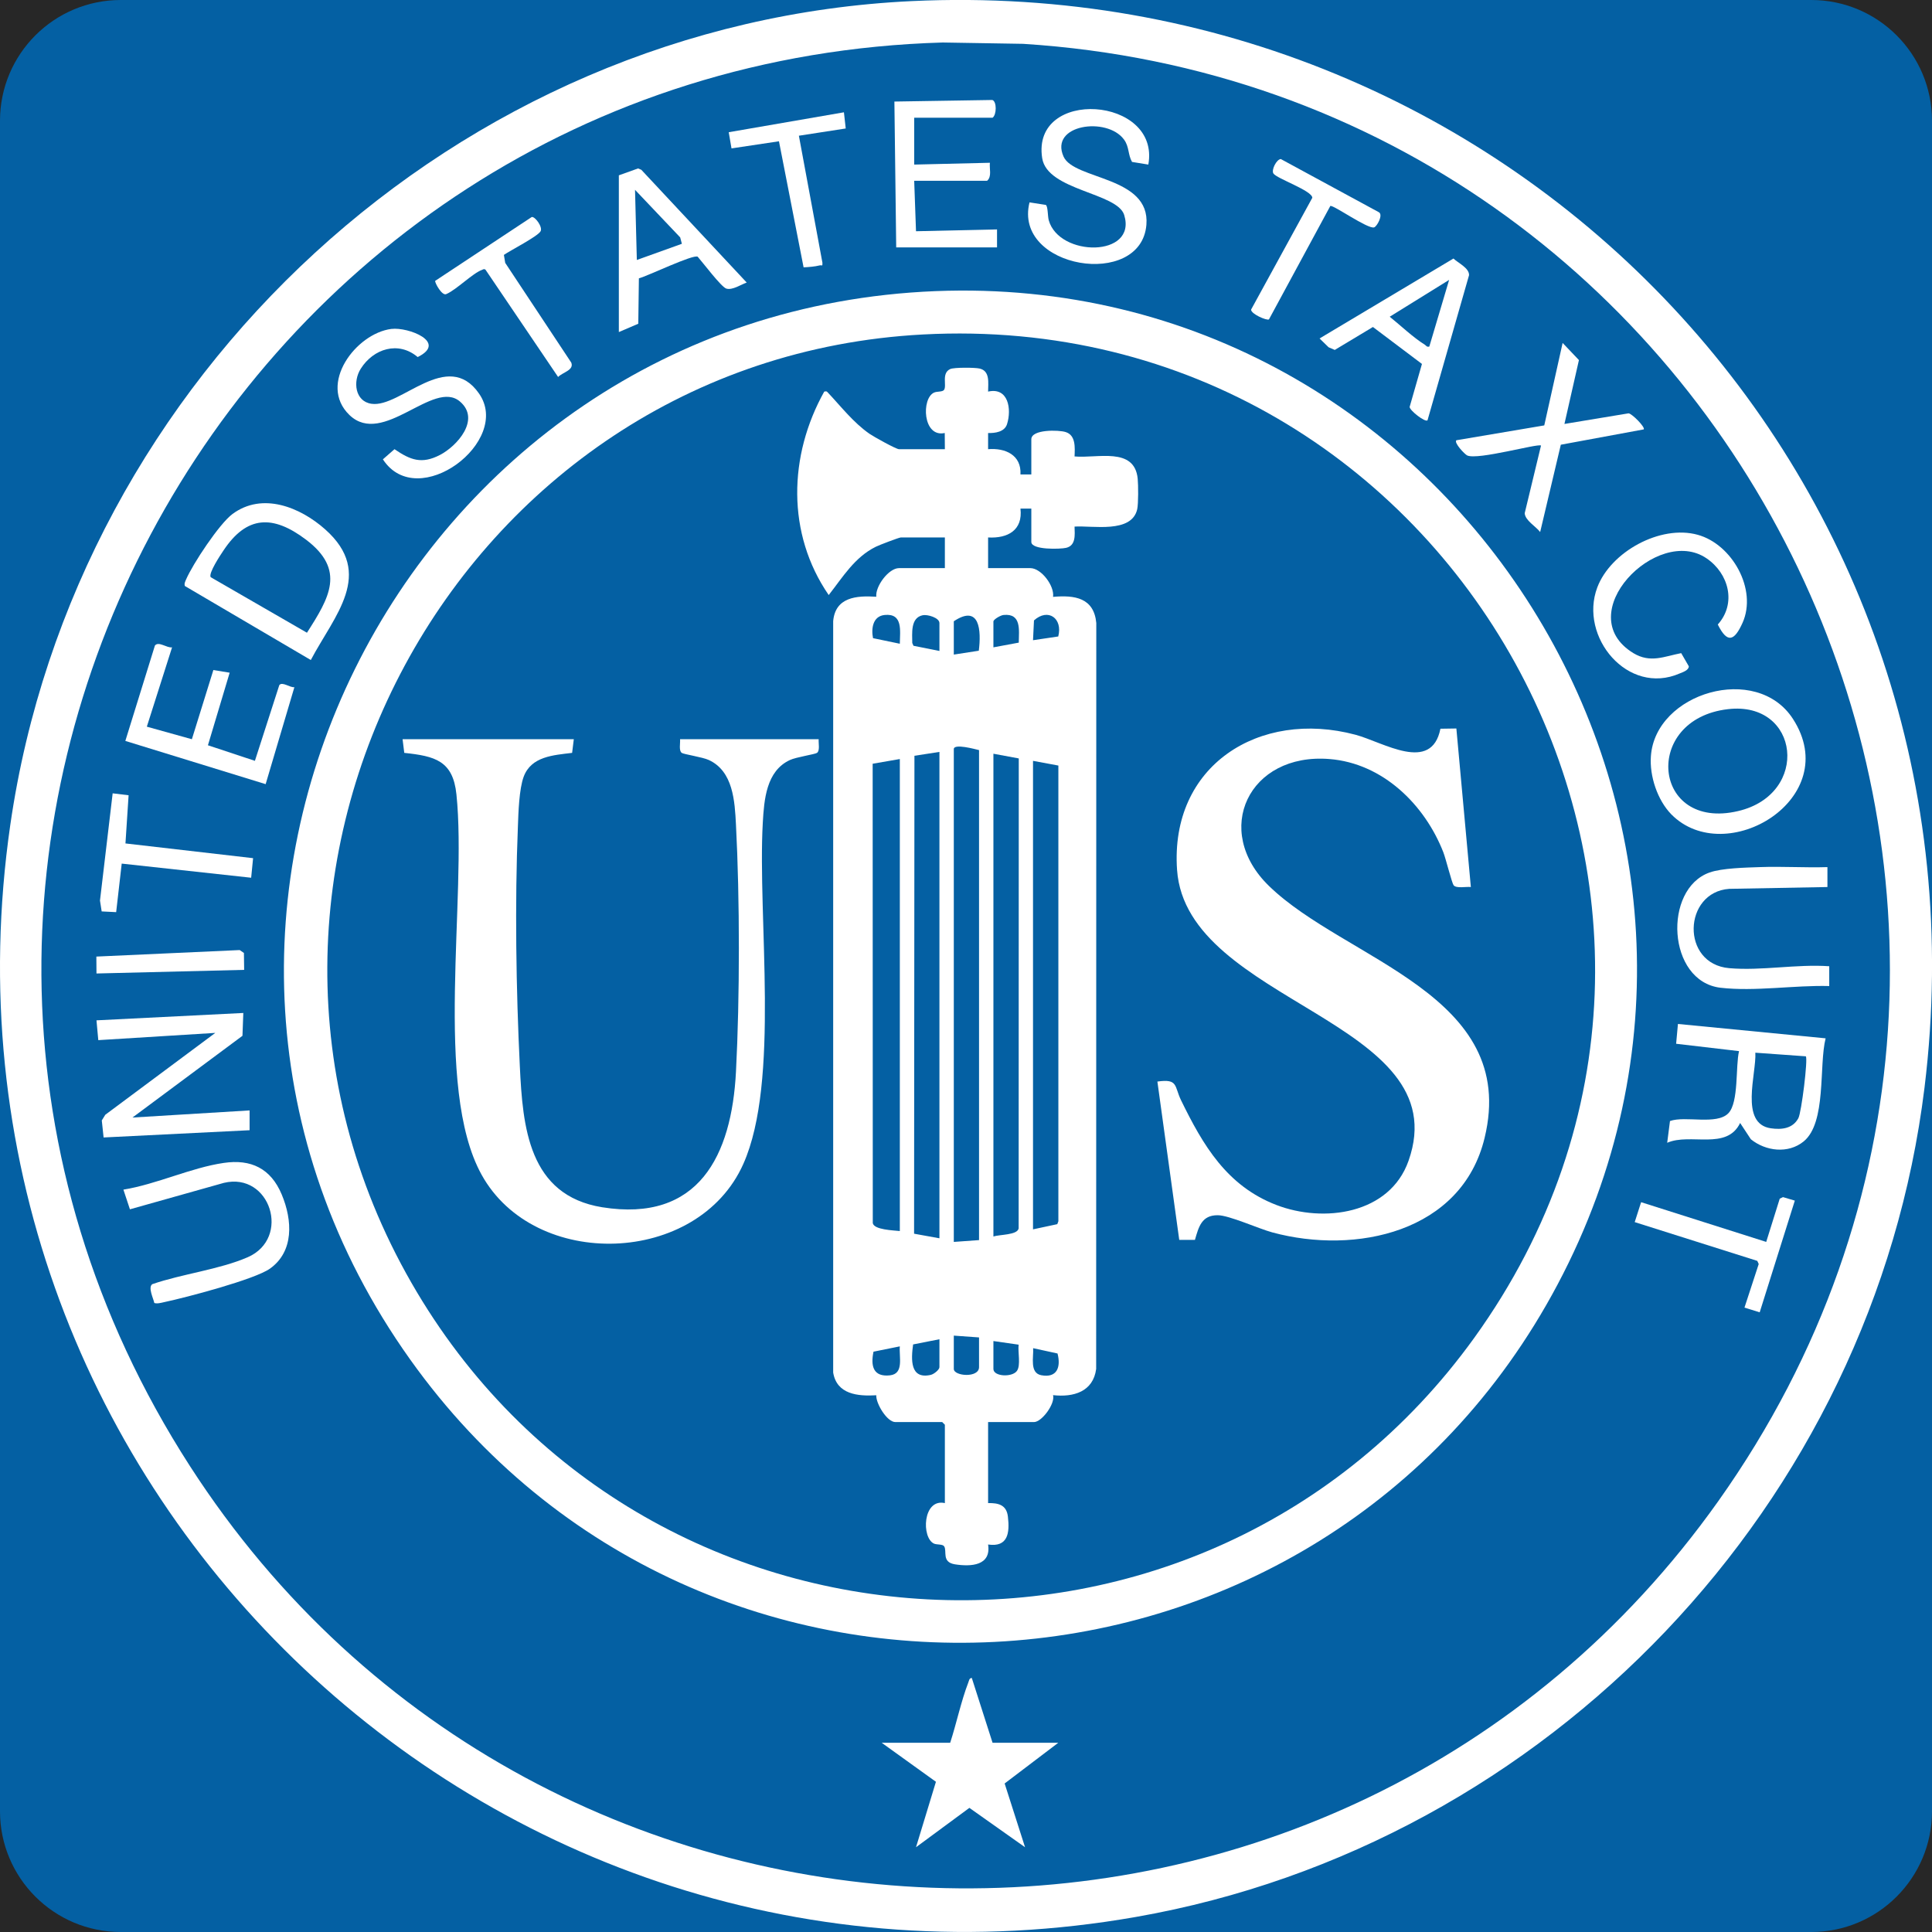
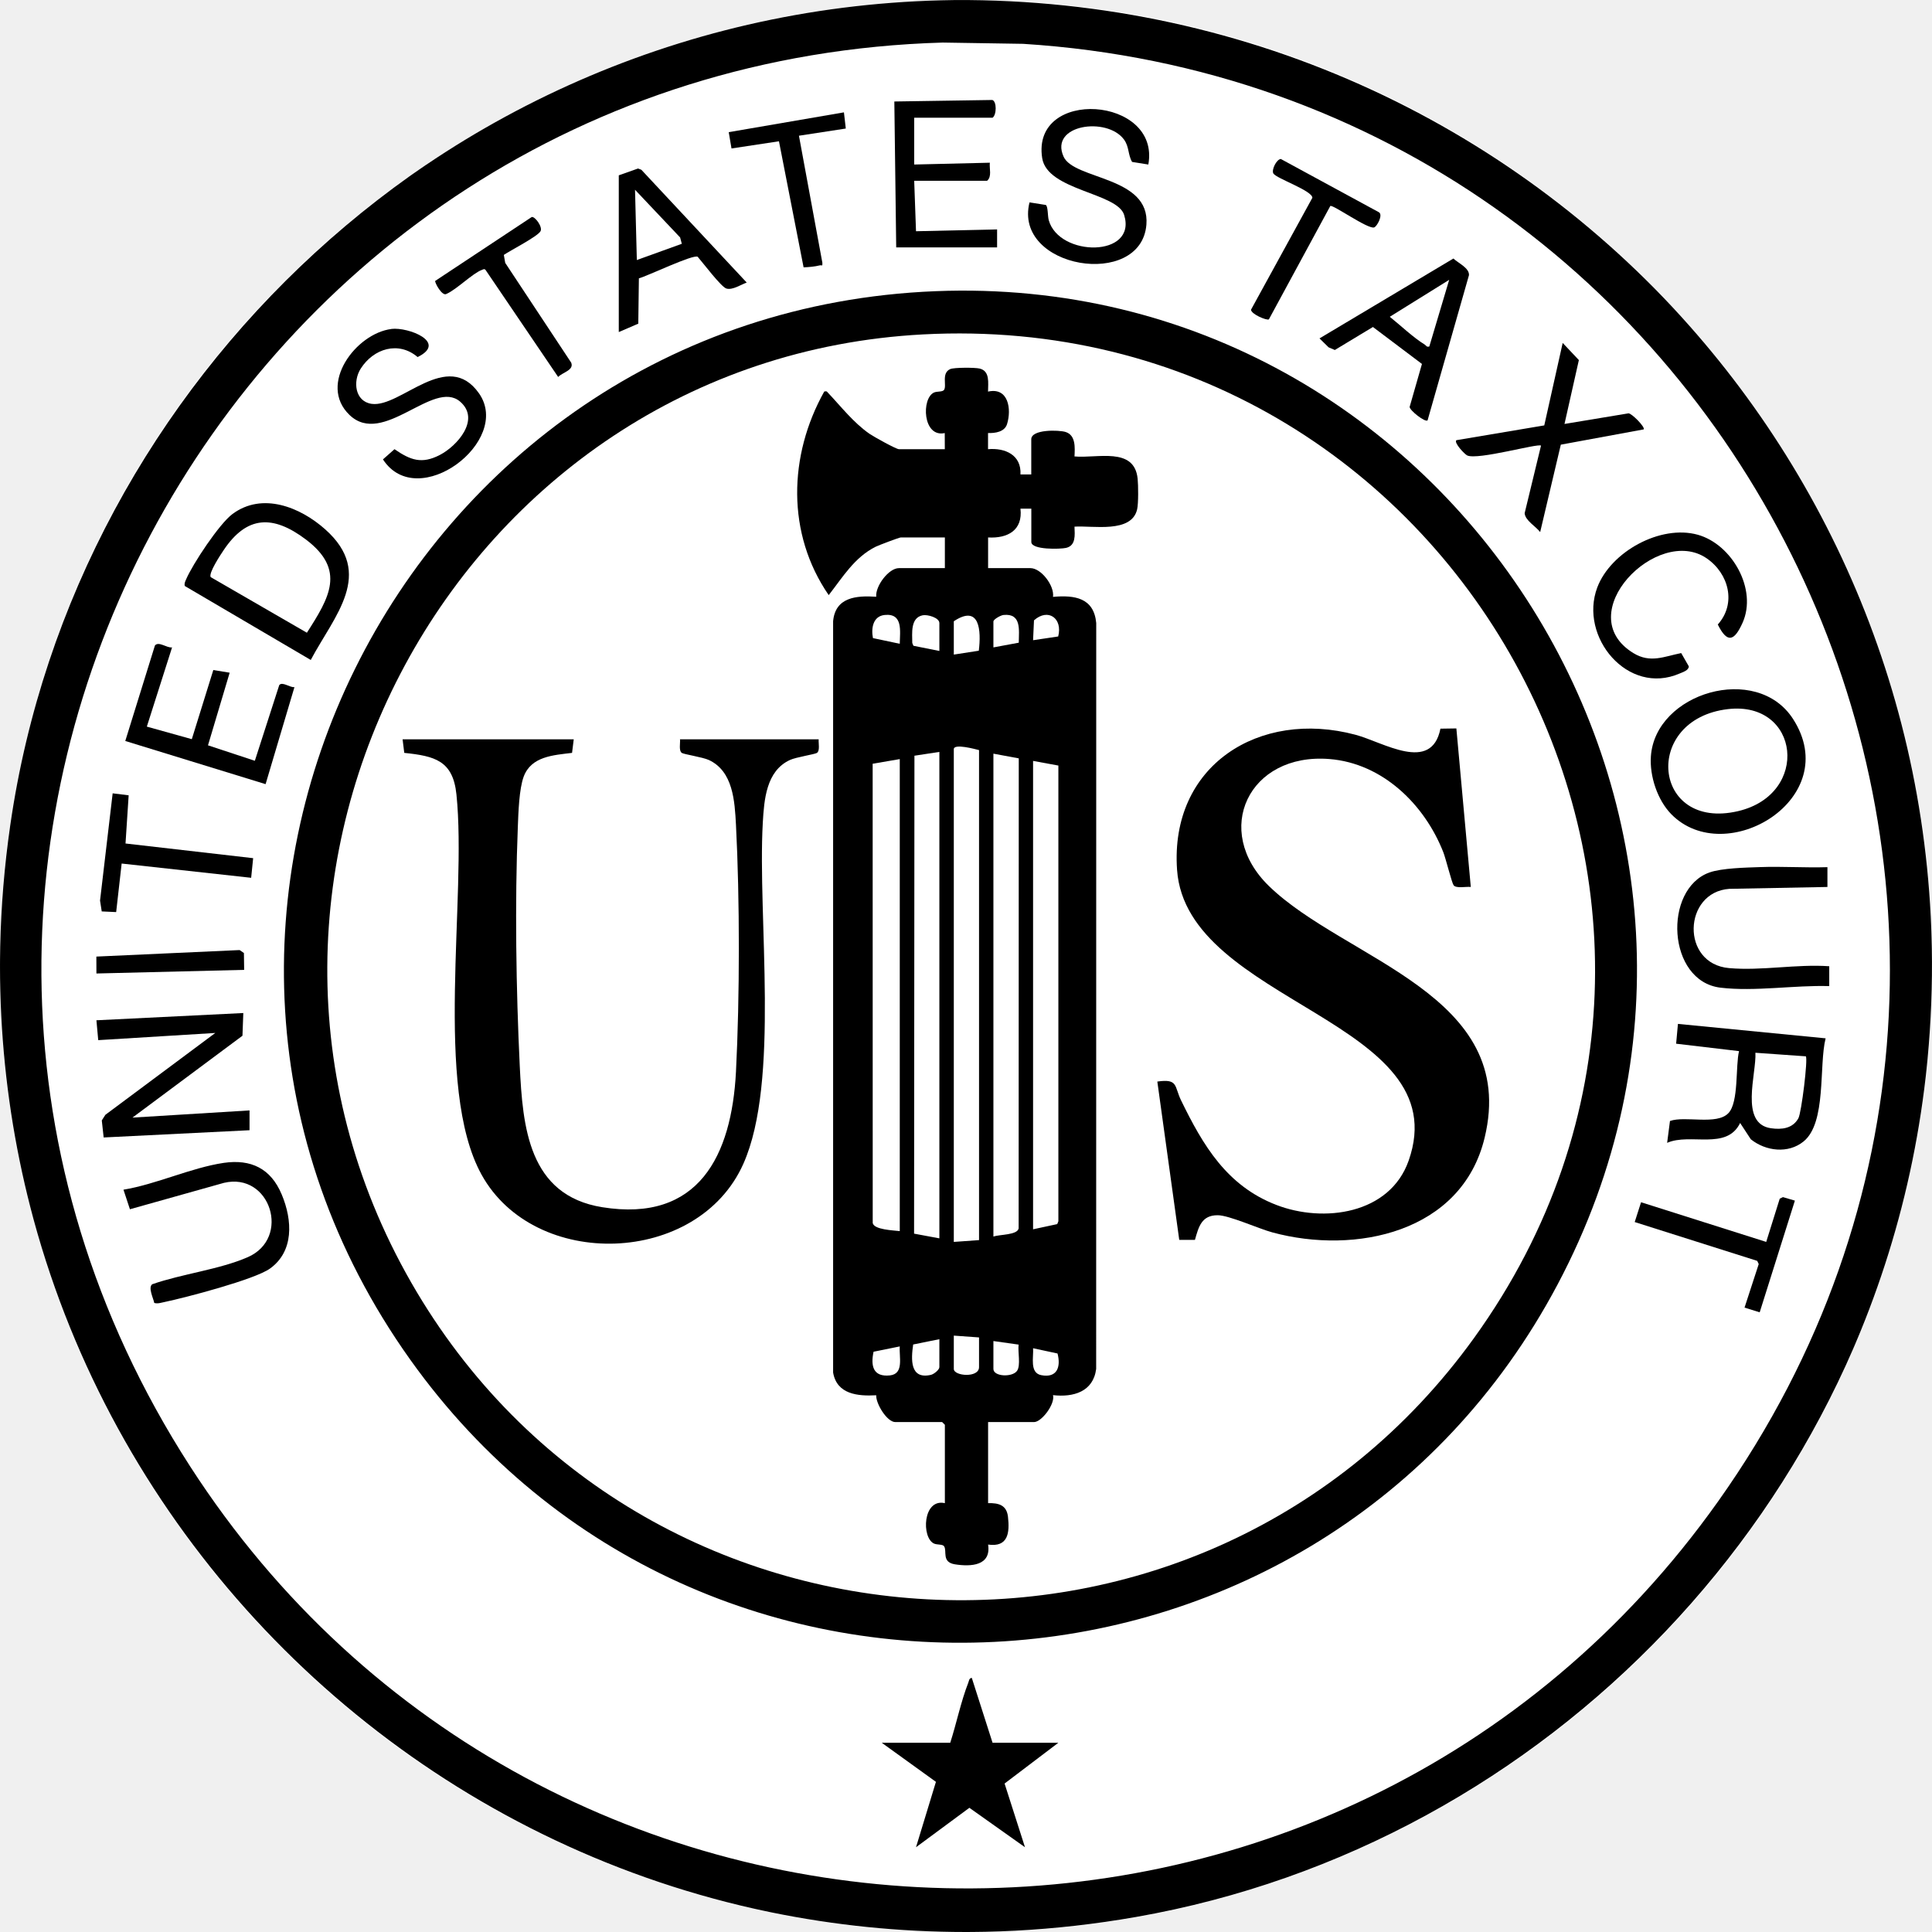
- <svg xmlns="http://www.w3.org/2000/svg" width="16" height="16" viewBox="0 0 16 16" fill="none">
-   <rect width="16" height="16" fill="#1E1E1E" />
-   <path d="M-705 -574C-705 -575.105 -704.105 -576 -703 -576H1301C1302.1 -576 1303 -575.105 1303 -574V5008C1303 5009.1 1302.1 5010 1301 5010H-703C-704.105 5010 -705 5009.1 -705 5008V-574Z" fill="#2B2B2B" />
-   <path d="M-703 -576V-575H1301V-576V-577H-703V-576ZM1303 -574H1302V5008H1303H1304V-574H1303ZM1301 5010V5009H-703V5010V5011H1301V5010ZM-705 5008H-704V-574H-705H-706V5008H-705ZM-703 5010V5009C-703.552 5009 -704 5008.55 -704 5008H-705H-706C-706 5009.66 -704.657 5011 -703 5011V5010ZM1303 5008H1302C1302 5008.55 1301.55 5009 1301 5009V5010V5011C1302.66 5011 1304 5009.66 1304 5008H1303ZM1301 -576V-575C1301.55 -575 1302 -574.552 1302 -574H1303H1304C1304 -575.657 1302.66 -577 1301 -577V-576ZM-703 -576V-577C-704.657 -577 -706 -575.657 -706 -574H-705H-704C-704 -574.552 -703.552 -575 -703 -575V-576Z" fill="white" fill-opacity="0.1" />
-   <path d="M-622 -422C-622 -423.105 -621.105 -424 -620 -424H1202C1203.1 -424 1204 -423.105 1204 -422V158C1204 159.105 1203.1 160 1202 160H-620C-621.105 160 -622 159.105 -622 158V-422Z" fill="#272727" />
-   <path d="M-620 -424V-423H1202V-424V-425H-620V-424ZM1204 -422H1203V158H1204H1205V-422H1204ZM1202 160V159H-620V160V161H1202V160ZM-622 158H-621V-422H-622H-623V158H-622ZM-620 160V159C-620.552 159 -621 158.552 -621 158H-622H-623C-623 159.657 -621.657 161 -620 161V160ZM1204 158H1203C1203 158.552 1202.55 159 1202 159V160V161C1203.66 161 1205 159.657 1205 158H1204ZM1202 -424V-423C1202.55 -423 1203 -422.552 1203 -422H1204H1205C1205 -423.657 1203.66 -425 1202 -425V-424ZM-620 -424V-425C-621.657 -425 -623 -423.657 -623 -422H-622H-621C-621 -422.552 -620.552 -423 -620 -423V-424Z" fill="white" fill-opacity="0.1" />
-   <rect x="-15.5" y="-16.5" width="47" height="49" stroke="white" stroke-width="3" />
-   <rect width="16" height="16" rx="1" fill="#0460A3" />
-   <g clip-path="url(#clip0_8715_3616)">
-     <path d="M7.553 0.009C12.56 -0.226 16.551 4.009 15.938 9.007C15.515 12.452 12.822 15.276 9.409 15.875C4.021 16.821 -0.696 12.248 0.085 6.833C0.621 3.119 3.786 0.186 7.553 0.009ZM7.807 0.352C1.87 0.524 -1.669 7.114 1.574 12.143C4.496 16.674 11.106 16.832 14.23 12.432C17.707 7.534 14.429 0.74 8.473 0.363L7.807 0.352H7.807Z" fill="white" />
-     <path d="M1.097 9.255L2.067 9.196V9.36L0.858 9.42L0.843 9.279L0.872 9.232L1.783 8.554L0.814 8.614L0.799 8.45L2.015 8.389L2.008 8.578L1.097 9.255Z" fill="white" />
-     <path d="M9.51 1.363L9.375 1.341C9.34 1.28 9.353 1.215 9.308 1.155C9.167 0.964 8.689 1.031 8.808 1.297C8.895 1.491 9.527 1.458 9.494 1.861C9.451 2.397 8.389 2.225 8.526 1.676L8.661 1.697C8.679 1.709 8.676 1.789 8.685 1.823C8.77 2.131 9.419 2.133 9.31 1.78C9.252 1.595 8.673 1.578 8.631 1.31C8.539 0.724 9.612 0.797 9.51 1.363V1.363Z" fill="white" />
-     <path d="M7.571 0.975V1.363L8.198 1.348C8.192 1.397 8.216 1.461 8.175 1.497H7.571L7.586 1.915L8.257 1.9V2.049H7.422L7.407 0.841L8.218 0.828C8.256 0.84 8.254 0.951 8.22 0.975H7.571L7.571 0.975Z" fill="white" />
-     <path d="M1.278 10.791C1.27 10.752 1.224 10.662 1.261 10.635C1.507 10.55 1.816 10.514 2.051 10.412C2.413 10.254 2.238 9.704 1.854 9.796L1.076 10.015L1.022 9.852C1.295 9.808 1.583 9.67 1.852 9.631C2.079 9.597 2.243 9.677 2.333 9.892C2.423 10.107 2.435 10.364 2.236 10.506C2.11 10.596 1.538 10.746 1.363 10.783C1.335 10.788 1.307 10.799 1.278 10.791L1.278 10.791Z" fill="white" />
-     <path d="M15.134 7.182V7.346L14.321 7.361C13.939 7.388 13.917 7.983 14.321 8.018C14.59 8.041 14.877 7.983 15.149 8.002V8.166C14.863 8.158 14.532 8.213 14.248 8.18C13.806 8.127 13.772 7.363 14.157 7.226C14.259 7.189 14.458 7.185 14.574 7.181C14.76 7.174 14.948 7.187 15.134 7.181L15.134 7.182Z" fill="white" />
-     <path d="M12.956 3.511L13.487 3.423C13.515 3.425 13.626 3.537 13.613 3.556L12.926 3.683L12.755 4.406C12.719 4.359 12.63 4.31 12.627 4.25L12.762 3.69C12.739 3.67 12.239 3.812 12.151 3.772C12.131 3.763 12.039 3.667 12.061 3.646L12.789 3.523L12.941 2.84L13.076 2.982L12.956 3.511V3.511Z" fill="white" />
-     <path d="M3.242 2.724C3.381 2.707 3.709 2.834 3.459 2.957C3.3 2.822 3.093 2.887 2.988 3.053C2.92 3.159 2.94 3.325 3.077 3.344C3.317 3.379 3.705 2.883 3.967 3.259C4.243 3.654 3.459 4.247 3.171 3.804L3.267 3.72C3.399 3.81 3.492 3.846 3.643 3.768C3.786 3.694 3.982 3.474 3.81 3.326C3.59 3.136 3.173 3.705 2.894 3.437C2.63 3.182 2.948 2.761 3.241 2.724L3.242 2.724Z" fill="white" />
-     <path d="M4.173 2.111L4.184 2.177L4.731 3.003C4.756 3.066 4.659 3.083 4.622 3.122L4.021 2.234C4.009 2.224 4.002 2.231 3.992 2.235C3.915 2.262 3.782 2.398 3.697 2.435C3.662 2.455 3.6 2.342 3.604 2.326L4.404 1.797C4.432 1.793 4.496 1.88 4.477 1.915C4.453 1.958 4.226 2.074 4.173 2.111V2.111Z" fill="white" />
-     <path d="M1.065 6.586L1.039 6.985L2.096 7.107L2.08 7.269L1.008 7.152L0.962 7.554L0.842 7.548L0.828 7.458L0.933 6.57L1.065 6.586Z" fill="white" />
-     <path d="M14.864 9.943L14.573 10.868L14.447 10.829L14.565 10.468L14.553 10.442L13.538 10.121L13.591 9.956L14.627 10.285L14.739 9.927L14.766 9.914L14.864 9.943Z" fill="white" />
-     <path d="M6.989 0.93L7.004 1.064L6.616 1.124L6.811 2.176C6.812 2.211 6.808 2.193 6.788 2.198C6.748 2.208 6.697 2.212 6.655 2.214L6.451 1.17L6.058 1.229L6.035 1.095L6.989 0.93L6.989 0.93Z" fill="white" />
-     <path d="M2.022 8.032L0.799 8.062L0.798 7.922L1.985 7.868L2.02 7.892L2.022 8.032Z" fill="white" />
-     <path d="M8.764 14.433L8.32 14.77L8.489 15.298L8.028 14.972L7.586 15.298L7.751 14.756L7.302 14.433H7.869C7.921 14.273 7.959 14.09 8.019 13.934C8.026 13.918 8.025 13.898 8.048 13.896L8.22 14.433H8.764Z" fill="white" />
-     <path d="M15.119 8.599C15.062 8.825 15.128 9.297 14.937 9.453C14.809 9.557 14.623 9.534 14.5 9.435L14.411 9.3C14.3 9.53 13.999 9.38 13.807 9.464L13.83 9.284C13.956 9.238 14.217 9.32 14.314 9.219C14.401 9.128 14.372 8.829 14.402 8.705L13.881 8.644L13.896 8.48L15.119 8.599V8.599ZM14.955 8.748L14.537 8.718C14.547 8.891 14.404 9.306 14.665 9.344C14.755 9.357 14.846 9.347 14.893 9.261C14.919 9.214 14.974 8.766 14.955 8.748H14.955Z" fill="white" />
-     <path d="M1.425 5.361L1.216 6.018L1.589 6.122L1.767 5.549L1.902 5.571L1.722 6.172L2.111 6.301L2.313 5.674C2.337 5.642 2.402 5.696 2.438 5.691L2.2 6.494L1.038 6.136L1.283 5.346C1.314 5.308 1.382 5.368 1.425 5.361L1.425 5.361Z" fill="white" />
-     <path d="M2.574 5.466L1.531 4.853C1.524 4.833 1.534 4.816 1.541 4.799C1.596 4.671 1.816 4.338 1.925 4.257C2.173 4.073 2.486 4.2 2.693 4.384C3.107 4.752 2.768 5.098 2.574 5.466ZM2.542 5.24C2.728 4.95 2.866 4.72 2.534 4.469C2.26 4.262 2.044 4.269 1.852 4.557C1.827 4.594 1.724 4.748 1.745 4.78L2.542 5.24H2.542Z" fill="white" />
-     <path d="M13.923 5.409L13.986 5.518C13.986 5.551 13.935 5.567 13.911 5.577C13.481 5.765 13.074 5.274 13.228 4.865C13.339 4.57 13.751 4.343 14.06 4.429C14.344 4.507 14.555 4.881 14.431 5.158C14.363 5.309 14.305 5.331 14.226 5.172C14.383 4.997 14.317 4.749 14.133 4.624C13.726 4.345 12.998 5.086 13.527 5.409C13.668 5.494 13.782 5.436 13.923 5.409V5.409Z" fill="white" />
-     <path d="M13.841 6.744C13.726 6.626 13.66 6.427 13.672 6.263C13.708 5.737 14.547 5.488 14.848 5.953C15.275 6.612 14.292 7.201 13.841 6.744ZM14.31 5.873C13.596 5.956 13.684 6.884 14.394 6.717C14.993 6.577 14.905 5.803 14.31 5.873Z" fill="white" />
-     <path d="M5.125 1.452L5.284 1.395L5.311 1.406L6.184 2.34C6.135 2.357 6.066 2.405 6.015 2.39C5.973 2.377 5.818 2.171 5.778 2.126C5.74 2.104 5.362 2.287 5.291 2.305L5.286 2.681L5.125 2.75V1.452L5.125 1.452ZM5.647 2.019L5.633 1.966L5.259 1.572L5.274 2.153L5.647 2.019V2.019Z" fill="white" />
-     <path d="M11.017 1.706L10.509 2.645C10.491 2.657 10.36 2.6 10.361 2.564L10.868 1.638C10.868 1.579 10.573 1.479 10.546 1.437C10.527 1.408 10.571 1.32 10.607 1.317L11.42 1.758C11.456 1.78 11.404 1.875 11.38 1.883C11.329 1.9 11.037 1.692 11.017 1.706V1.706Z" fill="white" />
-     <path d="M11.822 3.481C11.802 3.499 11.675 3.4 11.674 3.37L11.776 3.014L11.37 2.708L11.054 2.898L11.003 2.876L10.928 2.803L12.037 2.141C12.075 2.178 12.168 2.219 12.166 2.279L11.822 3.481H11.822ZM11.837 2.87L12.001 2.318L11.509 2.623C11.601 2.697 11.702 2.794 11.8 2.855C11.812 2.862 11.814 2.876 11.837 2.87Z" fill="white" />
-     <path d="M7.747 2.411C12.034 2.24 14.918 6.834 12.899 10.638C10.954 14.304 5.809 14.644 3.397 11.259C0.807 7.626 3.318 2.589 7.747 2.411ZM7.643 2.77C3.781 2.975 1.475 7.257 3.407 10.623C5.298 13.919 9.982 14.167 12.208 11.081C14.798 7.488 12.044 2.535 7.643 2.77Z" fill="white" />
-     <path d="M11.929 6.035L12.061 6.033L12.181 7.346C12.144 7.341 12.06 7.36 12.038 7.331C12.023 7.31 11.973 7.109 11.953 7.058C11.799 6.664 11.452 6.321 11.01 6.286C10.342 6.232 10.035 6.878 10.51 7.338C11.143 7.953 12.582 8.236 12.295 9.423C12.106 10.207 11.225 10.393 10.536 10.206C10.425 10.176 10.178 10.064 10.085 10.064C9.951 10.063 9.927 10.161 9.896 10.268H9.766L9.585 8.957C9.759 8.932 9.724 8.995 9.781 9.112C9.963 9.485 10.16 9.821 10.57 9.979C10.962 10.13 11.509 10.056 11.665 9.613C12.076 8.449 9.827 8.313 9.748 7.205C9.687 6.34 10.429 5.872 11.226 6.085C11.457 6.147 11.855 6.406 11.929 6.035Z" fill="white" />
-     <path d="M4.752 6.122L4.738 6.235C4.582 6.254 4.4 6.264 4.337 6.432C4.299 6.534 4.293 6.73 4.289 6.845C4.263 7.479 4.274 8.197 4.305 8.83C4.329 9.332 4.376 9.899 4.987 9.998C5.787 10.126 6.059 9.569 6.095 8.876C6.127 8.258 6.127 7.448 6.095 6.83C6.085 6.635 6.072 6.387 5.87 6.294C5.819 6.27 5.663 6.247 5.646 6.235C5.62 6.217 5.635 6.153 5.632 6.122H6.78C6.777 6.153 6.792 6.217 6.766 6.235C6.749 6.247 6.593 6.27 6.542 6.294C6.345 6.385 6.328 6.623 6.317 6.815C6.273 7.6 6.461 8.955 6.156 9.639C5.78 10.483 4.428 10.525 3.988 9.728C3.588 9.004 3.869 7.436 3.78 6.579C3.751 6.299 3.602 6.262 3.348 6.235L3.334 6.122H4.751H4.752Z" fill="white" />
-     <path d="M7.825 3.72L7.824 3.586C7.641 3.626 7.629 3.298 7.736 3.251C7.76 3.24 7.805 3.247 7.818 3.229C7.843 3.194 7.794 3.09 7.87 3.056C7.902 3.042 8.074 3.043 8.112 3.052C8.201 3.072 8.183 3.171 8.183 3.243C8.351 3.205 8.379 3.388 8.34 3.512C8.32 3.577 8.241 3.588 8.183 3.586L8.183 3.72C8.325 3.708 8.46 3.768 8.451 3.929H8.541V3.638C8.541 3.554 8.769 3.56 8.825 3.578C8.91 3.604 8.902 3.707 8.899 3.78C9.085 3.798 9.396 3.697 9.422 3.965C9.427 4.019 9.428 4.169 9.418 4.217C9.372 4.42 9.048 4.351 8.899 4.361C8.901 4.43 8.911 4.518 8.829 4.537C8.783 4.548 8.541 4.556 8.541 4.488V4.212H8.451C8.472 4.391 8.346 4.46 8.183 4.451V4.705H8.533C8.623 4.705 8.734 4.852 8.721 4.943C8.9 4.927 9.059 4.95 9.079 5.159L9.078 11.337C9.053 11.526 8.89 11.573 8.721 11.554C8.74 11.626 8.627 11.777 8.563 11.777H8.183V12.448C8.27 12.446 8.336 12.464 8.347 12.56C8.363 12.695 8.348 12.815 8.183 12.791C8.21 12.967 8.041 12.976 7.908 12.955C7.796 12.937 7.845 12.845 7.819 12.806C7.807 12.787 7.761 12.794 7.736 12.784C7.629 12.737 7.641 12.407 7.825 12.448V11.799L7.803 11.777H7.415C7.346 11.777 7.253 11.623 7.257 11.555C7.104 11.564 6.93 11.548 6.9 11.367L6.9 5.144C6.918 4.946 7.091 4.931 7.257 4.942C7.248 4.855 7.36 4.705 7.445 4.705H7.825V4.451H7.46C7.446 4.451 7.278 4.515 7.253 4.528C7.077 4.615 6.98 4.779 6.863 4.928C6.513 4.419 6.53 3.773 6.826 3.243C6.847 3.239 6.845 3.24 6.857 3.252C6.966 3.368 7.067 3.499 7.2 3.592C7.233 3.615 7.421 3.72 7.445 3.72H7.825H7.825ZM7.452 5.331C7.453 5.226 7.48 5.077 7.326 5.093C7.228 5.103 7.214 5.205 7.23 5.285L7.451 5.331H7.452ZM7.78 5.391V5.16C7.78 5.116 7.682 5.087 7.642 5.095C7.538 5.116 7.555 5.247 7.555 5.325L7.565 5.348L7.78 5.391L7.78 5.391ZM7.899 5.145V5.421L8.106 5.389C8.127 5.223 8.115 5.001 7.899 5.145ZM8.227 5.145V5.361L8.437 5.322C8.438 5.218 8.461 5.078 8.311 5.093C8.288 5.095 8.233 5.126 8.227 5.145V5.145ZM8.764 5.271C8.803 5.12 8.679 5.033 8.563 5.138L8.555 5.302L8.764 5.271H8.764ZM8.108 6.212C8.078 6.205 7.899 6.155 7.899 6.204V10.285L8.108 10.27V6.212ZM7.78 6.227L7.573 6.259L7.57 10.217L7.78 10.255V6.227L7.78 6.227ZM8.227 6.242V10.24C8.279 10.223 8.426 10.229 8.436 10.173L8.437 6.281L8.227 6.242ZM7.452 6.286L7.227 6.325L7.228 10.129C7.238 10.185 7.399 10.189 7.452 10.195V6.286H7.452ZM8.555 6.301V10.181L8.756 10.138L8.765 10.114V6.34L8.555 6.301ZM8.108 11.076L7.899 11.061V11.337C7.899 11.397 8.108 11.414 8.108 11.322V11.076ZM7.78 11.091L7.562 11.134C7.545 11.257 7.535 11.426 7.709 11.386C7.734 11.38 7.78 11.344 7.78 11.322V11.091V11.091ZM8.227 11.106V11.337C8.227 11.401 8.383 11.408 8.422 11.353C8.455 11.307 8.428 11.194 8.436 11.136L8.227 11.106V11.106ZM7.452 11.15L7.234 11.194C7.209 11.313 7.232 11.405 7.37 11.39C7.489 11.377 7.444 11.237 7.452 11.15V11.15ZM8.556 11.165C8.561 11.238 8.525 11.37 8.623 11.389C8.755 11.414 8.787 11.321 8.758 11.209L8.556 11.165V11.165Z" fill="white" />
+ <svg xmlns="http://www.w3.org/2000/svg" width="32" height="32" viewBox="0 0 32 32" fill="none">
+   <g clip-path="url(#clip0_9185_4559)">
+     <rect width="32" height="32" rx="16" fill="white" />
+     <g clip-path="url(#clip1_9185_4559)">
+       <path d="M15.106 0.019C25.121 -0.451 33.101 8.018 31.875 18.015C31.031 24.905 25.644 30.553 18.817 31.751C8.042 33.642 -1.392 24.496 0.17 13.667C1.242 6.237 7.572 0.372 15.106 0.019ZM15.614 0.705C3.74 1.048 -3.338 14.227 3.148 24.286C8.992 33.349 22.213 33.665 28.46 24.864C35.414 15.067 28.858 1.479 16.947 0.726L15.613 0.705H15.614Z" fill="black" />
+       <path d="M2.194 18.511L4.133 18.392V18.72L1.717 18.84L1.686 18.558L1.745 18.465L3.566 17.109L1.627 17.228L1.597 16.899L4.03 16.779L4.016 17.155L2.194 18.511Z" fill="black" />
+       <path d="M19.02 2.725L18.751 2.682C18.68 2.56 18.705 2.43 18.616 2.31C18.334 1.929 17.378 2.063 17.616 2.594C17.79 2.981 19.053 2.916 18.988 3.721C18.901 4.795 16.778 4.45 17.052 3.352L17.322 3.395C17.359 3.418 17.352 3.579 17.37 3.645C17.54 4.261 18.839 4.267 18.619 3.559C18.504 3.19 17.346 3.156 17.262 2.619C17.078 1.447 19.225 1.594 19.02 2.725V2.725Z" fill="black" />
+       <path d="M15.142 1.95V2.725L16.395 2.695C16.384 2.794 16.432 2.923 16.35 2.994H15.142L15.172 3.83L16.515 3.8V4.098H14.844L14.813 1.681L16.436 1.656C16.511 1.68 16.508 1.902 16.44 1.95H15.142L15.142 1.95Z" fill="black" />
+       <path d="M2.555 21.581C2.541 21.505 2.448 21.324 2.522 21.271C3.013 21.099 3.633 21.028 4.103 20.823C4.826 20.508 4.477 19.408 3.708 19.592L2.152 20.029L2.045 19.705C2.59 19.615 3.166 19.341 3.705 19.261C4.158 19.195 4.486 19.354 4.666 19.784C4.846 20.213 4.87 20.727 4.471 21.012C4.22 21.192 3.076 21.492 2.727 21.565C2.67 21.576 2.614 21.598 2.555 21.581L2.555 21.581Z" fill="black" />
+       <path d="M30.268 14.363V14.691L28.643 14.722C27.878 14.776 27.834 15.966 28.641 16.035C29.18 16.082 29.755 15.966 30.298 16.004V16.333C29.726 16.315 29.064 16.427 28.497 16.359C27.611 16.253 27.544 14.727 28.313 14.451C28.519 14.378 28.916 14.37 29.148 14.362C29.52 14.348 29.896 14.375 30.269 14.363L30.268 14.363Z" fill="black" />
+       <path d="M25.913 7.022L26.974 6.846C27.03 6.849 27.252 7.074 27.225 7.112L25.852 7.365L25.51 8.813C25.438 8.718 25.261 8.621 25.253 8.5L25.524 7.381C25.478 7.339 24.477 7.624 24.302 7.544C24.262 7.526 24.077 7.334 24.122 7.291L25.578 7.046L25.883 5.68L26.151 5.964L25.913 7.022V7.022Z" fill="black" />
+       <path d="M6.483 5.448C6.762 5.414 7.418 5.669 6.917 5.914C6.6 5.644 6.187 5.773 5.975 6.105C5.84 6.317 5.879 6.649 6.155 6.689C6.635 6.757 7.41 5.766 7.935 6.517C8.486 7.307 6.918 8.494 6.343 7.609L6.534 7.44C6.798 7.621 6.984 7.692 7.286 7.535C7.571 7.387 7.964 6.947 7.621 6.652C7.18 6.273 6.346 7.409 5.789 6.873C5.26 6.365 5.897 5.522 6.483 5.449L6.483 5.448Z" fill="black" />
+       <path d="M8.345 4.222L8.368 4.354L9.461 6.007C9.511 6.133 9.317 6.166 9.245 6.244L8.041 4.469C8.019 4.448 8.004 4.463 7.983 4.47C7.83 4.524 7.563 4.796 7.393 4.869C7.324 4.91 7.2 4.685 7.208 4.653L8.808 3.594C8.863 3.585 8.991 3.759 8.953 3.829C8.906 3.916 8.452 4.149 8.345 4.222V4.222Z" fill="black" />
+       <path d="M2.131 13.173L2.079 13.971L4.193 14.214L4.16 14.539L2.015 14.303L1.924 15.107L1.685 15.096L1.657 14.916L1.866 13.14L2.131 13.173Z" fill="black" />
+       <path d="M29.729 19.886L29.146 21.736L28.895 21.658L29.13 20.937L29.105 20.884L27.076 20.241L27.181 19.913L29.254 20.57L29.478 19.854L29.531 19.828L29.729 19.886Z" fill="black" />
+       <path d="M13.978 1.86L14.009 2.129L13.233 2.248L13.621 4.352C13.624 4.421 13.615 4.386 13.575 4.396C13.496 4.416 13.394 4.425 13.31 4.428L12.902 2.34L12.116 2.459L12.07 2.189L13.978 1.861L13.978 1.86Z" fill="black" />
+       <path d="M4.044 16.064L1.597 16.124L1.596 15.844L3.969 15.736L4.04 15.785L4.044 16.064Z" fill="black" />
+       <path d="M17.529 28.866L16.639 29.541L16.977 30.596L16.056 29.943L15.172 30.596L15.502 29.513L14.605 28.866H15.739C15.842 28.545 15.917 28.179 16.039 27.868C16.051 27.837 16.05 27.796 16.096 27.791L16.44 28.866H17.529Z" fill="black" />
+       <path d="M30.238 17.198C30.124 17.649 30.256 18.595 29.873 18.906C29.619 19.113 29.246 19.068 28.999 18.87L28.822 18.6C28.599 19.059 27.998 18.76 27.613 18.929L27.66 18.567C27.912 18.477 28.434 18.641 28.628 18.437C28.802 18.255 28.743 17.659 28.804 17.41L27.762 17.287L27.792 16.959L30.238 17.198V17.198ZM29.91 17.496L29.075 17.437C29.095 17.782 28.808 18.611 29.331 18.687C29.51 18.713 29.692 18.693 29.787 18.522C29.838 18.429 29.948 17.532 29.91 17.496H29.91Z" fill="black" />
+       <path d="M2.85 10.723L2.432 12.035L3.177 12.243L3.533 11.098L3.804 11.142L3.445 12.345L4.221 12.601L4.625 11.348C4.674 11.283 4.803 11.391 4.877 11.381L4.399 12.988L2.075 12.273L2.566 10.692C2.627 10.615 2.764 10.736 2.85 10.723L2.85 10.723Z" fill="black" />
+       <path d="M5.147 10.931L3.061 9.706C3.049 9.666 3.067 9.632 3.082 9.597C3.191 9.342 3.632 8.676 3.85 8.514C4.345 8.146 4.973 8.399 5.387 8.768C6.214 9.504 5.537 10.197 5.147 10.931ZM5.083 10.48C5.456 9.899 5.733 9.44 5.068 8.937C4.52 8.523 4.087 8.539 3.703 9.114C3.653 9.188 3.449 9.496 3.49 9.559L5.083 10.48H5.083Z" fill="black" />
+       <path d="M27.846 10.817L27.972 11.037C27.972 11.103 27.87 11.134 27.821 11.155C26.962 11.53 26.148 10.548 26.456 9.73C26.679 9.139 27.502 8.685 28.12 8.857C28.688 9.015 29.111 9.762 28.862 10.316C28.726 10.618 28.61 10.662 28.452 10.344C28.765 9.995 28.634 9.499 28.267 9.247C27.453 8.689 25.996 10.171 27.055 10.818C27.335 10.989 27.564 10.873 27.846 10.817V10.817Z" fill="black" />
+       <path d="M27.683 13.487C27.452 13.252 27.321 12.854 27.344 12.527C27.417 11.473 29.095 10.976 29.697 11.906C30.55 13.225 28.584 14.402 27.683 13.487ZM28.621 11.745C27.192 11.912 27.367 13.767 28.788 13.435C29.987 13.154 29.811 11.607 28.621 11.745Z" fill="black" />
+       <path d="M10.249 2.904L10.568 2.791L10.623 2.812L12.368 4.68C12.271 4.715 12.132 4.809 12.031 4.779C11.945 4.754 11.635 4.343 11.556 4.253C11.48 4.208 10.724 4.573 10.582 4.61L10.572 5.361L10.249 5.5V2.904L10.249 2.904ZM11.293 4.038L11.265 3.933L10.518 3.143L10.548 4.307L11.293 4.038V4.038Z" fill="black" />
+       <path d="M22.034 3.412L21.017 5.289C20.983 5.314 20.719 5.201 20.721 5.129L21.737 3.276C21.737 3.158 21.146 2.958 21.092 2.875C21.055 2.816 21.142 2.64 21.214 2.633L22.84 3.516C22.911 3.56 22.808 3.751 22.76 3.767C22.657 3.8 22.075 3.383 22.034 3.412V3.412Z" fill="black" />
+       <path d="M23.645 6.963C23.603 6.998 23.351 6.8 23.348 6.74L23.552 6.028L22.74 5.416L22.109 5.797L22.006 5.753L21.855 5.605L24.073 4.282C24.151 4.357 24.337 4.437 24.331 4.557L23.645 6.963H23.645ZM23.674 5.739L24.003 4.635L23.019 5.247C23.202 5.393 23.403 5.587 23.6 5.709C23.624 5.724 23.627 5.753 23.674 5.739Z" fill="black" />
+       <path d="M15.494 4.823C24.069 4.48 29.835 13.668 25.798 21.276C21.909 28.607 11.618 29.287 6.794 22.519C1.614 15.251 6.636 5.178 15.494 4.823ZM15.285 5.539C7.563 5.95 2.95 14.514 6.813 21.246C10.595 27.837 19.964 28.334 24.415 22.161C29.596 14.975 24.087 5.07 15.285 5.539Z" fill="black" />
+       <path d="M23.858 12.069L24.122 12.065L24.361 14.691C24.287 14.681 24.119 14.72 24.076 14.662C24.046 14.621 23.946 14.218 23.906 14.116C23.597 13.328 22.903 12.643 22.02 12.572C20.684 12.464 20.07 13.756 21.019 14.677C22.286 15.906 25.163 16.471 24.59 18.845C24.212 20.415 22.449 20.786 21.073 20.412C20.85 20.352 20.356 20.128 20.169 20.128C19.901 20.127 19.853 20.321 19.792 20.536H19.532L19.169 17.914C19.517 17.864 19.448 17.99 19.561 18.223C19.925 18.971 20.32 19.641 21.139 19.957C21.923 20.26 23.018 20.112 23.331 19.226C24.152 16.898 19.654 16.626 19.496 14.409C19.373 12.679 20.858 11.744 22.451 12.17C22.913 12.293 23.71 12.811 23.858 12.069Z" fill="black" />
+       <path d="M9.503 12.245L9.475 12.47C9.164 12.508 8.8 12.527 8.674 12.863C8.598 13.068 8.586 13.459 8.577 13.691C8.526 14.959 8.548 16.394 8.609 17.66C8.658 18.663 8.752 19.798 9.974 19.995C11.574 20.253 12.118 19.138 12.19 17.752C12.253 16.516 12.254 14.896 12.19 13.661C12.169 13.269 12.143 12.775 11.741 12.588C11.637 12.54 11.326 12.494 11.292 12.47C11.24 12.433 11.27 12.306 11.263 12.245H13.56C13.554 12.306 13.584 12.433 13.532 12.47C13.497 12.494 13.186 12.54 13.083 12.588C12.69 12.77 12.656 13.246 12.634 13.631C12.546 15.199 12.921 17.911 12.312 19.277C11.559 20.966 8.856 21.049 7.976 19.456C7.176 18.007 7.738 14.871 7.56 13.158C7.502 12.598 7.203 12.523 6.696 12.47L6.668 12.245H9.503H9.503Z" fill="black" />
+       <path d="M15.649 7.44L15.648 7.173C15.282 7.252 15.258 6.596 15.471 6.501C15.521 6.479 15.611 6.494 15.636 6.458C15.686 6.388 15.587 6.18 15.739 6.113C15.803 6.085 16.149 6.086 16.224 6.104C16.401 6.145 16.365 6.343 16.365 6.486C16.703 6.41 16.757 6.776 16.68 7.024C16.64 7.154 16.482 7.177 16.365 7.172L16.365 7.44C16.649 7.415 16.92 7.536 16.902 7.858H17.081V7.276C17.081 7.108 17.537 7.12 17.65 7.155C17.82 7.209 17.804 7.415 17.797 7.56C18.169 7.596 18.791 7.394 18.843 7.931C18.854 8.037 18.857 8.337 18.835 8.434C18.745 8.839 18.096 8.702 17.797 8.723C17.802 8.86 17.823 9.037 17.657 9.075C17.566 9.096 17.082 9.111 17.082 8.977V8.425H16.902C16.943 8.782 16.692 8.92 16.366 8.902V9.41H17.067C17.246 9.41 17.468 9.704 17.441 9.886C17.799 9.854 18.118 9.9 18.157 10.319L18.156 22.674C18.107 23.052 17.78 23.146 17.441 23.108C17.48 23.252 17.253 23.554 17.127 23.554H16.366V24.897C16.541 24.892 16.672 24.929 16.695 25.12C16.726 25.391 16.697 25.63 16.366 25.583C16.42 25.935 16.082 25.952 15.816 25.91C15.592 25.874 15.69 25.691 15.637 25.611C15.613 25.575 15.521 25.589 15.472 25.567C15.259 25.473 15.283 24.814 15.65 24.897V23.599L15.605 23.554H14.829C14.691 23.554 14.505 23.247 14.513 23.11C14.208 23.127 13.861 23.095 13.799 22.734L13.799 10.289C13.836 9.891 14.182 9.862 14.513 9.884C14.496 9.709 14.719 9.41 14.889 9.41H15.65V8.902H14.919C14.893 8.902 14.555 9.031 14.505 9.055C14.153 9.23 13.959 9.559 13.726 9.857C13.025 8.838 13.059 7.546 13.652 6.485C13.693 6.477 13.69 6.479 13.713 6.504C13.933 6.737 14.135 6.999 14.4 7.184C14.466 7.23 14.843 7.44 14.889 7.44H15.65H15.649ZM14.903 10.663C14.906 10.453 14.96 10.154 14.652 10.186C14.457 10.206 14.427 10.41 14.459 10.569L14.903 10.663H14.903ZM15.559 10.782V10.32C15.559 10.231 15.364 10.175 15.283 10.191C15.075 10.232 15.11 10.493 15.11 10.649L15.129 10.696L15.559 10.782L15.559 10.782ZM15.798 10.29V10.842L16.212 10.778C16.253 10.446 16.229 10.003 15.798 10.29ZM16.454 10.29V10.723L16.874 10.645C16.876 10.436 16.922 10.155 16.621 10.186C16.575 10.191 16.465 10.252 16.454 10.29V10.29ZM17.527 10.542C17.605 10.241 17.359 10.066 17.126 10.275L17.111 10.604L17.527 10.542H17.527ZM16.216 12.424C16.156 12.409 15.798 12.31 15.798 12.409V20.57L16.216 20.54V12.424ZM15.559 12.454L15.146 12.517L15.14 20.433L15.559 20.511V12.454L15.559 12.454ZM16.454 12.483V20.481C16.557 20.445 16.851 20.458 16.872 20.346L16.874 12.561L16.454 12.483ZM14.903 12.573L14.454 12.65L14.455 20.257C14.477 20.369 14.799 20.378 14.903 20.391V12.573H14.903ZM17.111 12.603V20.361L17.511 20.275L17.53 20.228V12.68L17.111 12.603ZM16.216 22.152L15.798 22.122V22.674C15.798 22.793 16.216 22.827 16.216 22.644V22.152ZM15.559 22.181L15.125 22.269C15.089 22.515 15.07 22.852 15.419 22.772C15.468 22.761 15.559 22.688 15.559 22.644V22.181V22.181ZM16.454 22.211V22.674C16.454 22.802 16.766 22.816 16.845 22.706C16.91 22.615 16.855 22.387 16.872 22.271L16.454 22.212V22.211ZM14.903 22.301L14.469 22.389C14.418 22.626 14.463 22.81 14.74 22.781C14.978 22.755 14.889 22.474 14.903 22.301V22.301ZM17.111 22.331C17.122 22.476 17.05 22.739 17.246 22.777C17.509 22.828 17.574 22.642 17.516 22.418L17.111 22.331V22.331Z" fill="black" />
+     </g>
  </g>
  <defs>
-     <clipPath id="clip0_8715_3616">
-       <rect width="16" height="16" fill="white" />
+     <clipPath id="clip0_9185_4559">
+       <rect width="32" height="32" rx="16" fill="white" />
+     </clipPath>
+     <clipPath id="clip1_9185_4559">
+       <rect width="32" height="32" fill="white" />
    </clipPath>
  </defs>
</svg>
